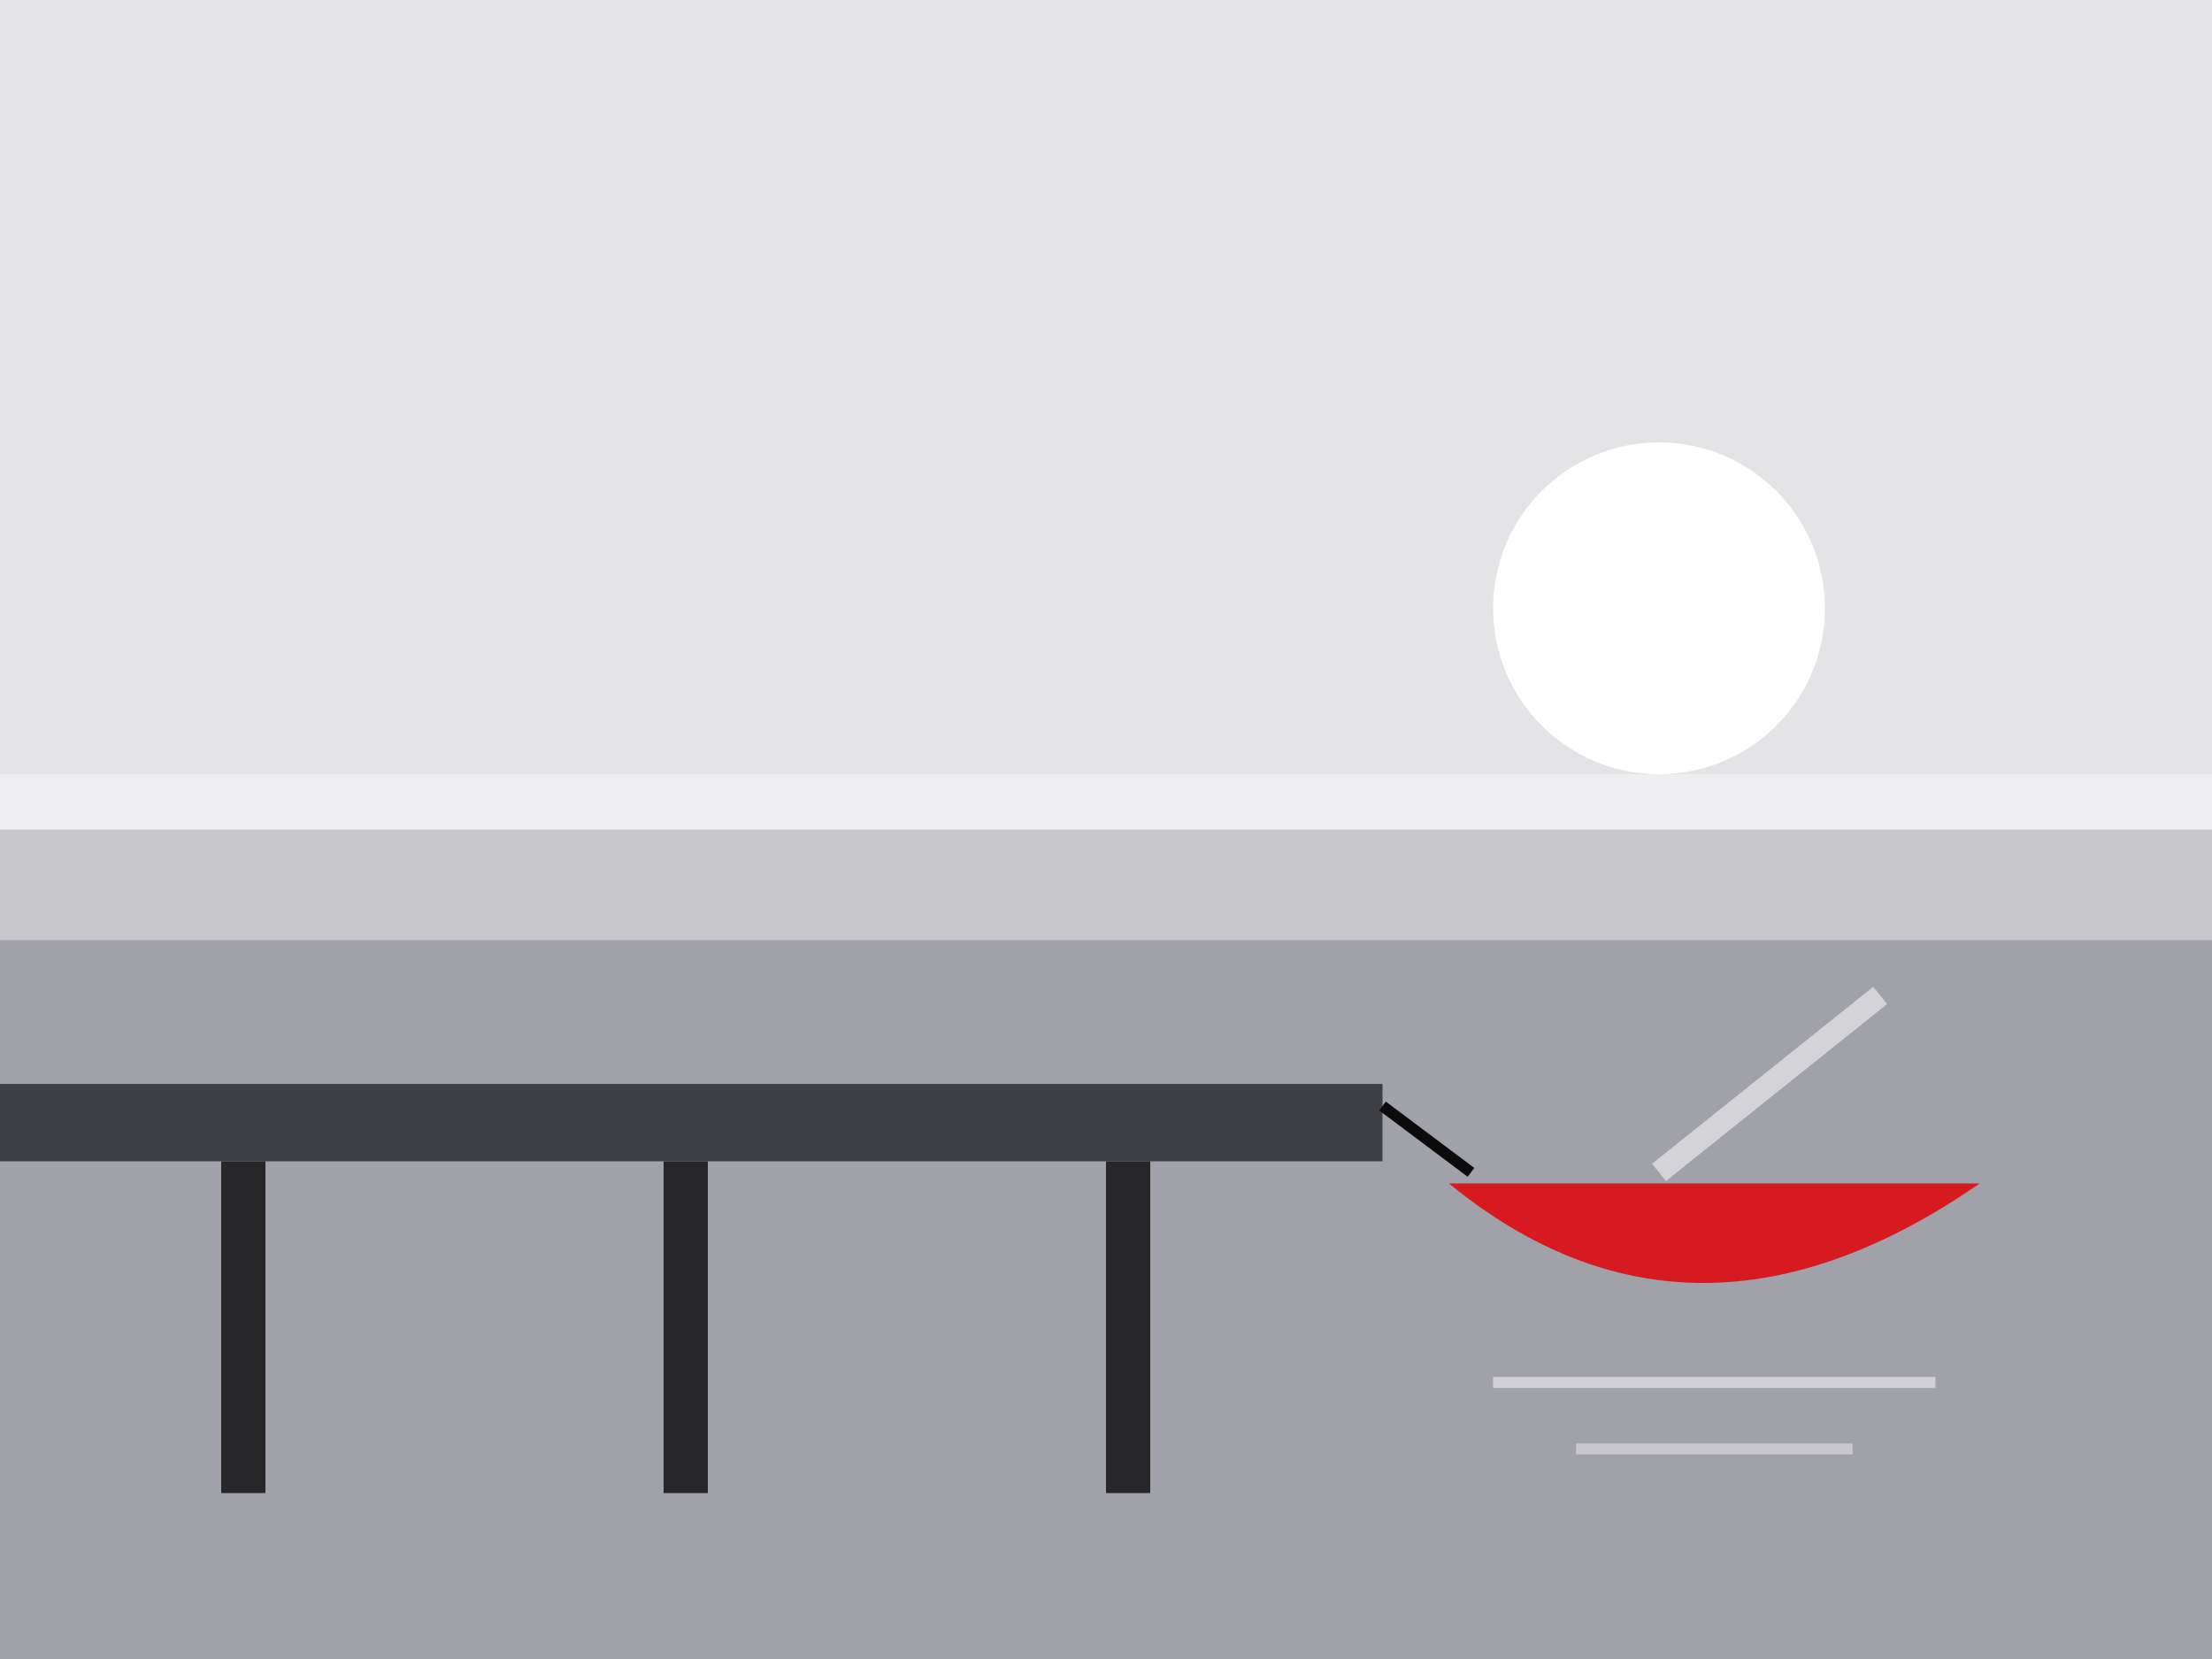
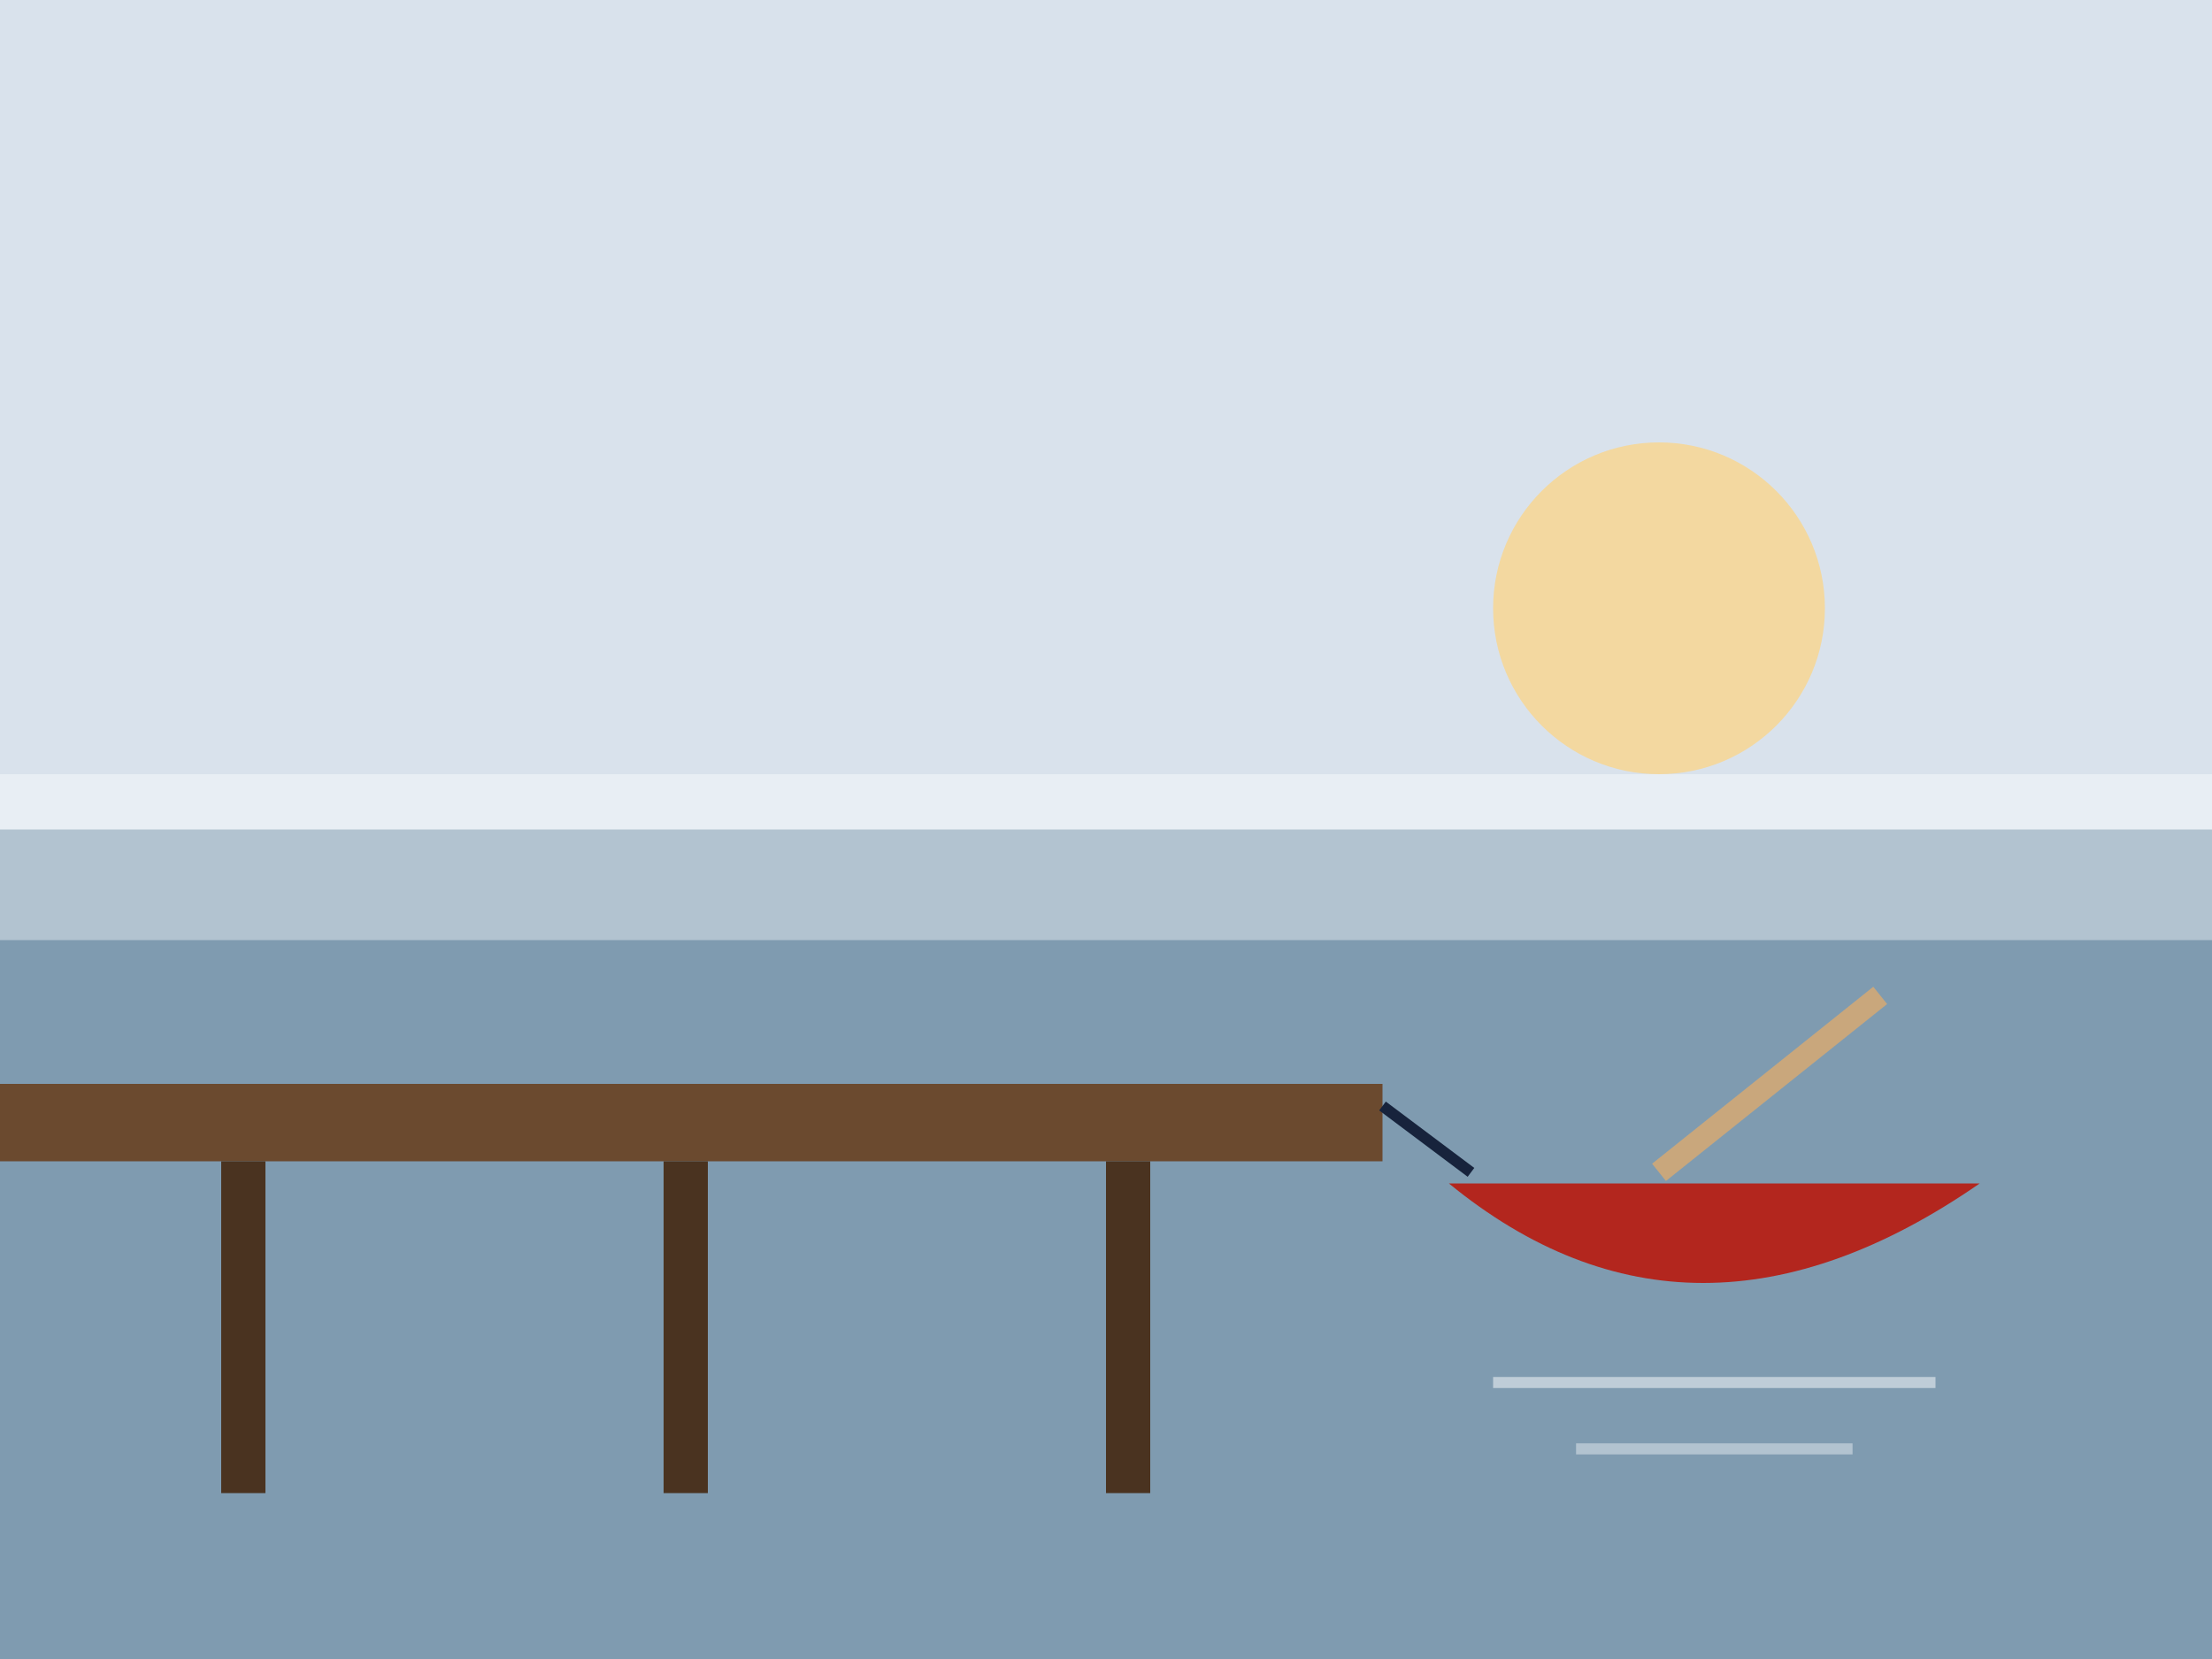
<svg xmlns="http://www.w3.org/2000/svg" viewBox="0 0 400 300" role="img" aria-label="A small rowing boat tied to the end of a long jetty in mist">
-   <rect width="400" height="300" fill="#e4e4e7" />
-   <circle cx="300" cy="110" r="30" fill="#ffffff" />
-   <rect y="150" width="400" height="150" fill="#a1a1aa" />
+   <rect width="400" height="300" fill="#d9e2ec" />
+   <circle cx="300" cy="110" r="30" fill="#f3d8a0" />
+   <rect y="150" width="400" height="150" fill="#7f9bb0" />
  <rect y="140" width="400" height="30" fill="#fff" opacity=".4" />
-   <rect x="0" y="196" width="250" height="14" fill="#3f3f46" />
-   <rect x="40" y="210" width="8" height="60" fill="#27272a" />
-   <rect x="120" y="210" width="8" height="60" fill="#27272a" />
-   <rect x="200" y="210" width="8" height="60" fill="#27272a" />
-   <path d="M262 214 q44 36 96 0 z" fill="#d71920" />
-   <line x1="250" y1="200" x2="266" y2="212" stroke="#0b0b0c" stroke-width="2" />
-   <line x1="300" y1="212" x2="340" y2="180" stroke="#d4d4d8" stroke-width="4" />
+   <rect x="0" y="196" width="250" height="14" fill="#6b4a2f" />
+   <rect x="40" y="210" width="8" height="60" fill="#4a3320" />
+   <rect x="120" y="210" width="8" height="60" fill="#4a3320" />
+   <rect x="200" y="210" width="8" height="60" fill="#4a3320" />
+   <path d="M262 214 q44 36 96 0 z" fill="#b3261e" />
+   <line x1="250" y1="200" x2="266" y2="212" stroke="#17233c" stroke-width="2" />
+   <line x1="300" y1="212" x2="340" y2="180" stroke="#c9a77c" stroke-width="4" />
  <line x1="270" y1="250" x2="350" y2="250" stroke="#fff" stroke-width="2" opacity=".5" />
  <line x1="285" y1="262" x2="335" y2="262" stroke="#fff" stroke-width="2" opacity=".4" />
</svg>
